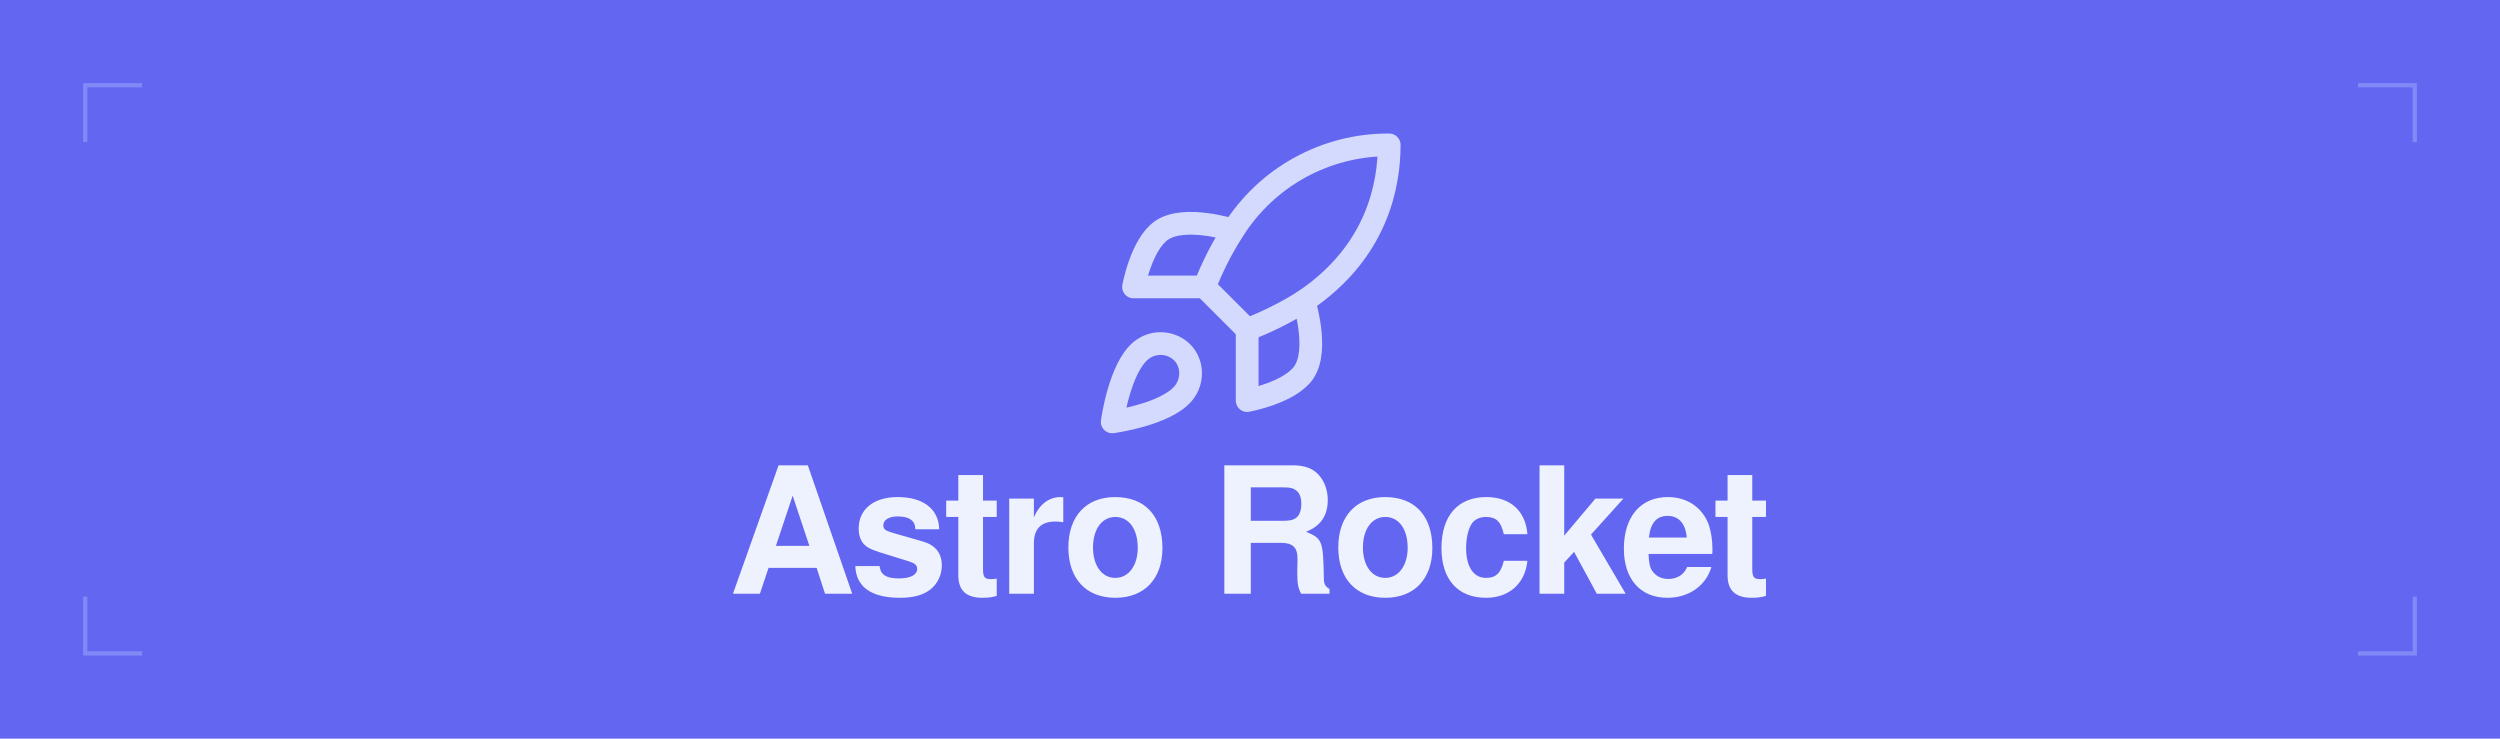
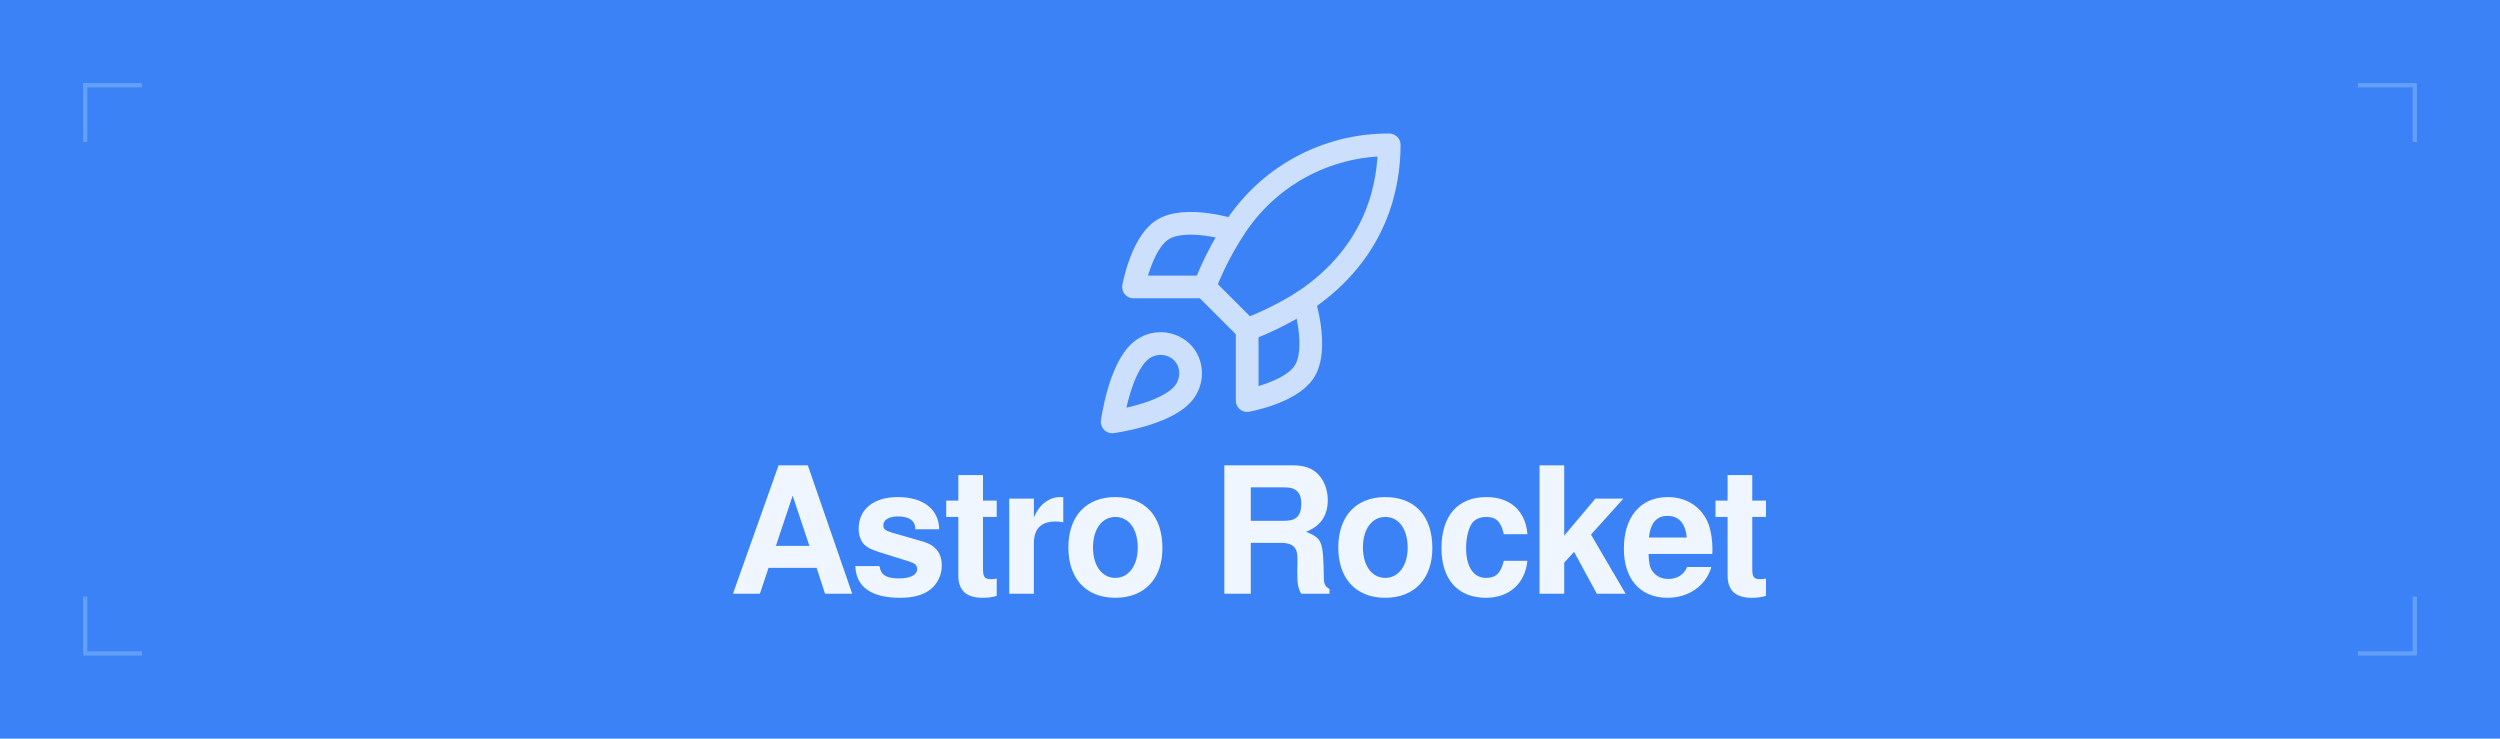
<svg xmlns="http://www.w3.org/2000/svg" width="880" height="260" viewBox="0 0 880 260" fill="none">
-   <rect width="880" height="260" fill="#6366f1" />
-   <g transform="translate(379, 41) scale(5)" stroke="#e0e7ff" stroke-width="1.6" stroke-linecap="round" stroke-linejoin="round" fill="none" opacity="0.9">
+   <rect width="880" height="260" fill="#3b82f6" />
+   <g transform="translate(379, 41) scale(5)" stroke="#dbeafe" stroke-width="1.6" stroke-linecap="round" stroke-linejoin="round" fill="none" opacity="0.9">
    <path d="M4.5 16.5c-1.5 1.26-2 5-2 5s3.74-.5 5-2c.71-.84.7-2.13-.09-2.91a2.18 2.18 0 0 0-2.91-.09z" />
    <path d="m12 15-3-3a22 22 0 0 1 2-3.95A12.88 12.88 0 0 1 22 2c0 2.72-.78 7.5-6 11a22.35 22.35 0 0 1-4 2z" />
    <path d="M9 12H4s.55-3.03 2-4c1.62-1.08 5 0 5 0" />
    <path d="M12 15v5s3.03-.55 4-2c1.08-1.62 0-5 0-5" />
  </g>
-   <text x="440" y="209" text-anchor="middle" font-family="system-ui, -apple-system, 'Segoe UI', Helvetica, Arial, sans-serif" font-weight="800" font-size="62" letter-spacing="-1.5" fill="#eef2ff">Astro Rocket</text>
-   <path d="M 30 50 L 30 30 L 50 30" stroke="#a5b4fc" stroke-width="1.5" fill="none" stroke-opacity="0.45" />
-   <path d="M 830 30 L 850 30 L 850 50" stroke="#a5b4fc" stroke-width="1.5" fill="none" stroke-opacity="0.45" />
-   <path d="M 30 210 L 30 230 L 50 230" stroke="#a5b4fc" stroke-width="1.5" fill="none" stroke-opacity="0.45" />
-   <path d="M 830 230 L 850 230 L 850 210" stroke="#a5b4fc" stroke-width="1.5" fill="none" stroke-opacity="0.45" />
+   <text x="440" y="209" text-anchor="middle" font-family="system-ui, -apple-system, 'Segoe UI', Helvetica, Arial, sans-serif" font-weight="800" font-size="62" letter-spacing="-1.5" fill="#eff6ff">Astro Rocket</text>
+   <path d="M 30 50 L 30 30 L 50 30" stroke="#93c5fd" stroke-width="1.5" fill="none" stroke-opacity="0.45" />
+   <path d="M 830 30 L 850 30 L 850 50" stroke="#93c5fd" stroke-width="1.5" fill="none" stroke-opacity="0.45" />
+   <path d="M 30 210 L 30 230 L 50 230" stroke="#93c5fd" stroke-width="1.5" fill="none" stroke-opacity="0.45" />
+   <path d="M 830 230 L 850 230 L 850 210" stroke="#93c5fd" stroke-width="1.5" fill="none" stroke-opacity="0.45" />
</svg>
